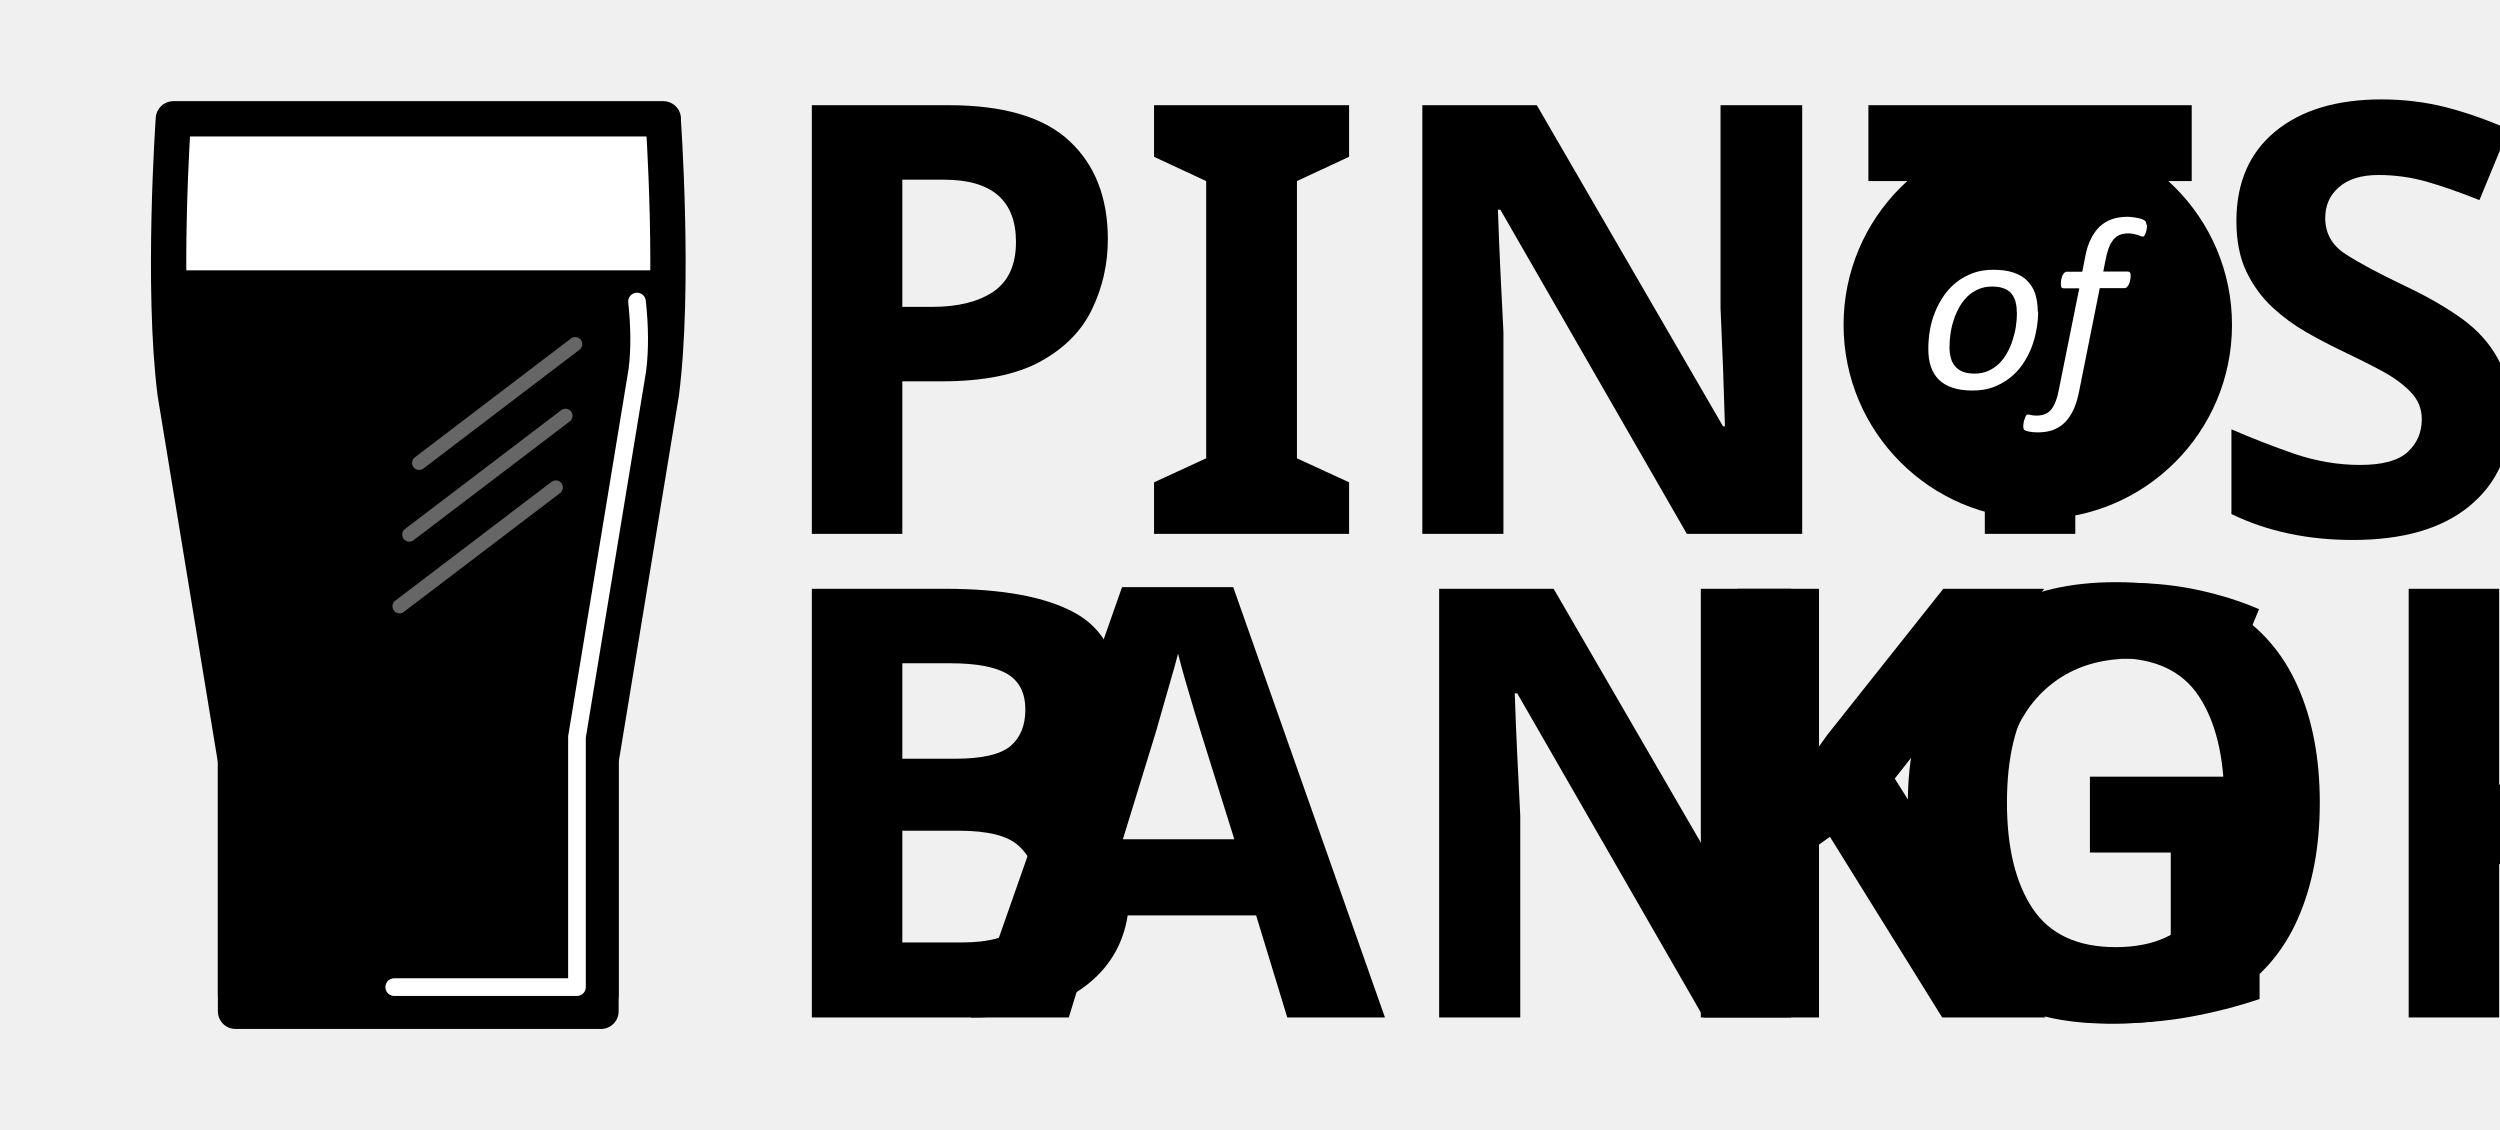
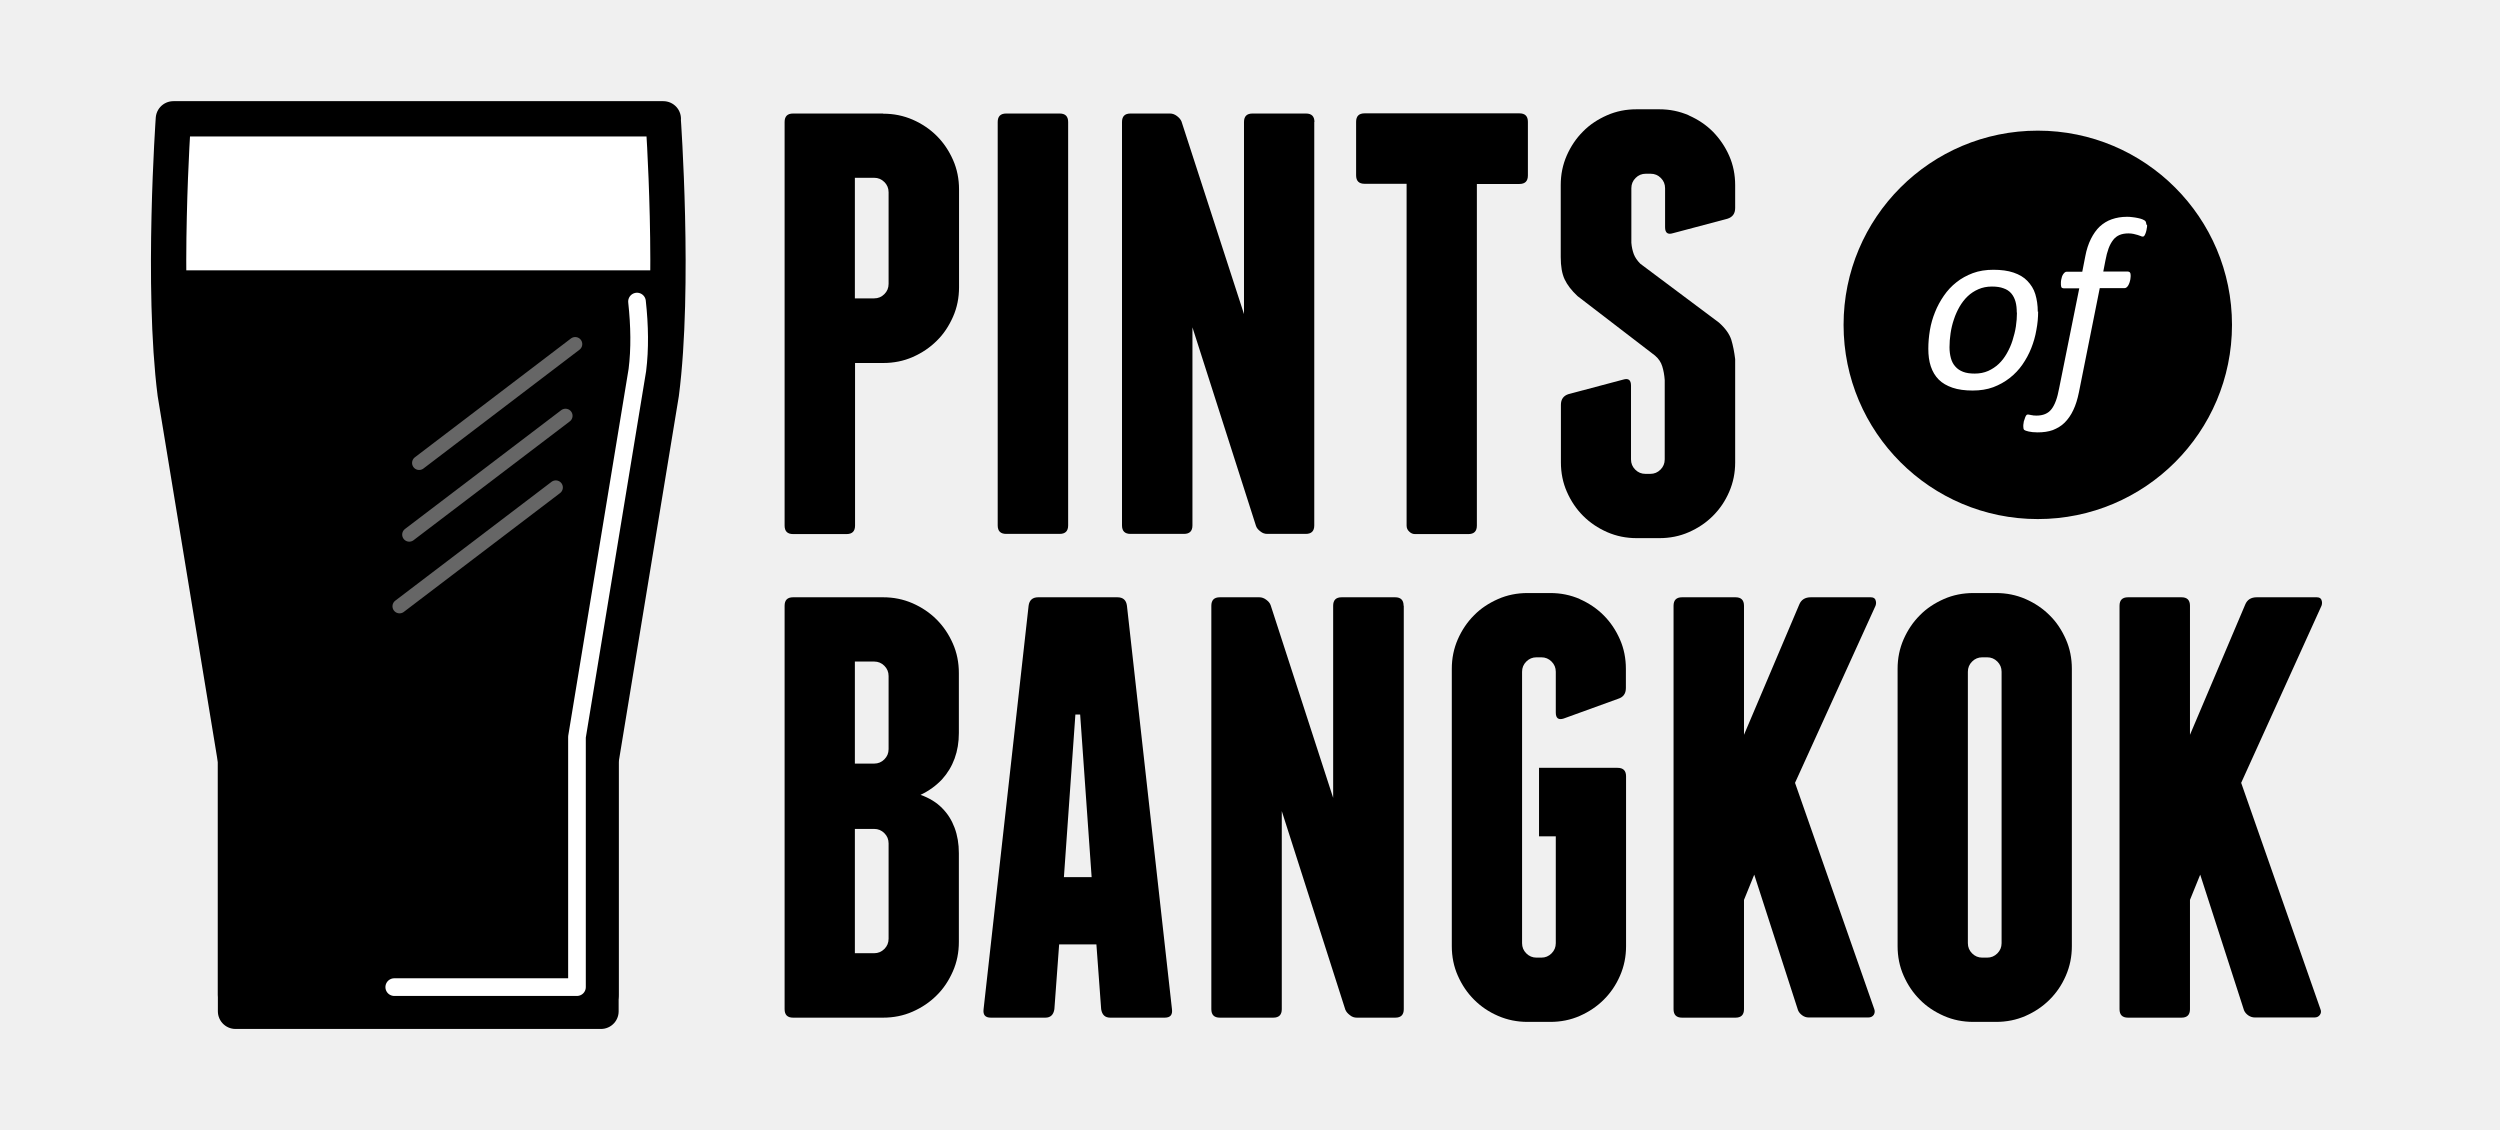
<svg xmlns="http://www.w3.org/2000/svg" id="Layer_2" viewBox="0 0 141.6 64">
  <defs>
-     <style>.cls-1{font-family:Franchise-Bold, Franchise;font-size:34px;font-weight:700;}.cls-2,.cls-3{stroke:#000;stroke-width:2px;}.cls-2,.cls-3,.cls-4,.cls-5{stroke-linecap:round;stroke-linejoin:round;}.cls-2,.cls-4,.cls-5{fill:none;}.cls-4{stroke-width:.8px;}.cls-4,.cls-5{stroke:#fff;}.cls-6{fill:#fff;}.cls-7{opacity:.4;}.cls-8{letter-spacing:-.02em;}.cls-9{letter-spacing:0em;}</style>
+     <style>.cls-1,.cls-2{stroke:#000;stroke-width:2px;}.cls-1,.cls-2,.cls-3,.cls-4{stroke-linecap:round;stroke-linejoin:round;}.cls-1,.cls-3,.cls-4{fill:none;}.cls-3{stroke-width:.8px;}.cls-3,.cls-4{stroke:#fff;}.cls-5{fill:#fff;}.cls-6{opacity:.4;}</style>
  </defs>
-   <text class="cls-1" transform="translate(42.92 30.24)">
-     <tspan x="0" y="0">PINTS</tspan>
-   </text>
-   <path class="cls-6" d="M37.57,6.73H9.82s-.67,9.53.1,15.56l3.42,20.8v14.19h20.7v-14.19l3.42-20.8c.78-6.02.1-15.56.1-15.56Z" />
-   <path class="cls-2" d="M37.57,6.73H9.82s-.67,9.53.1,15.56l3.42,20.8v14.19h20.7v-14.19l3.42-20.8c.78-6.02.1-15.56.1-15.56Z" />
-   <path class="cls-3" d="M10.09,16.31c-.26,1.78-.37,3.55-.17,5.09l3.42,20.78v14.17h20.7v-14.17l3.42-20.78c.2-1.54.09-3.31-.17-5.09H10.09Z" />
-   <path class="cls-5" d="M22.33,55.91h10.35v-14.17l3.42-20.78c.15-1.19.13-2.51-.02-3.88" />
-   <text class="cls-1" transform="translate(42.92 57.63)">
-     <tspan class="cls-9" x="0" y="0">B</tspan>
-     <tspan x="12.07" y="0">ANG</tspan>
-     <tspan class="cls-8" x="50.35" y="0">K</tspan>
-     <tspan x="63.38" y="0">OK</tspan>
-   </text>
-   <g class="cls-7">
-     <line class="cls-4" x1="32.58" y1="19.49" x2="23.74" y2="26.22" />
-     <line class="cls-4" x1="32.03" y1="23.55" x2="23.18" y2="30.28" />
-     <line class="cls-4" x1="31.48" y1="27.61" x2="22.63" y2="34.34" />
+   <path d="M50.03,6.44c.59,0,1.14.11,1.67.34.52.23.97.53,1.36.92.39.39.69.84.92,1.36.23.52.34,1.08.34,1.67v5.54c0,.59-.11,1.15-.34,1.67-.23.52-.53.98-.92,1.36-.39.39-.84.69-1.36.92-.52.23-1.08.34-1.67.34h-1.6v9.21c0,.32-.16.48-.48.48h-3.03c-.32,0-.48-.16-.48-.48V6.91c0-.32.16-.48.48-.48h5.1ZM50.33,10.89c0-.23-.08-.42-.24-.58s-.35-.24-.58-.24h-1.09v6.83h1.09c.23,0,.42-.08.58-.24.16-.16.24-.35.24-.58v-5.2Z" />
+   <path d="M60.5,29.76c0,.32-.16.48-.48.48h-3.03c-.32,0-.48-.16-.48-.48V6.91c0-.32.16-.48.48-.48h3.03c.32,0,.48.16.48.48v22.85Z" />
+   <path d="M74.44,6.91v22.85c0,.32-.16.48-.48.48h-2.18c-.14,0-.27-.04-.39-.14-.12-.09-.21-.19-.25-.31l-3.6-11.25v11.22c0,.32-.16.48-.48.48h-3.03c-.32,0-.48-.16-.48-.48V6.91c0-.32.16-.48.48-.48h2.24c.14,0,.27.05.39.14.12.09.21.19.26.31l3.54,10.91V6.91c0-.32.16-.48.48-.48h3.03c.32,0,.48.16.48.48Z" />
+   <path d="M86.54,6.91v3.03c0,.32-.16.48-.48.48h-2.41v19.35c0,.32-.16.48-.48.48h-3.03c-.11,0-.22-.04-.32-.14-.1-.09-.15-.2-.15-.34V10.41h-2.38c-.32,0-.48-.16-.48-.48v-3.03c0-.32.16-.48.48-.48h8.77c.32,0,.48.16.48.48Z" />
+   <path d="M95.66,6.54c.52.23.97.53,1.36.92.38.39.69.84.92,1.36.23.52.34,1.08.34,1.67v1.29c0,.32-.15.52-.44.61l-3.09.82c-.29.09-.44-.02-.44-.34v-2.21c0-.23-.08-.42-.24-.58-.16-.16-.35-.24-.58-.24h-.27c-.23,0-.42.08-.58.24s-.24.35-.24.58v3.09c.02.25.07.46.14.65.07.18.19.36.37.54l4.45,3.33c.36.32.59.64.7.97.1.33.17.7.22,1.1v5.85c0,.59-.11,1.14-.34,1.67s-.53.97-.92,1.36c-.39.39-.84.69-1.36.92-.52.23-1.08.34-1.67.34h-1.29c-.59,0-1.14-.11-1.67-.34-.52-.23-.97-.53-1.36-.92-.39-.39-.69-.84-.92-1.36-.23-.52-.34-1.08-.34-1.67v-3.26c0-.32.15-.52.44-.61l3.09-.82c.29-.09.44.02.44.34v4.18c0,.23.08.42.24.58.16.16.35.24.58.24h.27c.23,0,.42-.08.58-.24s.24-.35.24-.58v-4.49c-.02-.29-.07-.56-.14-.78-.07-.23-.2-.43-.41-.61l-4.39-3.37c-.34-.32-.58-.63-.73-.95-.15-.32-.22-.74-.22-1.26v-4.08c0-.59.11-1.14.34-1.67.23-.52.53-.97.92-1.36.38-.39.84-.69,1.36-.92.52-.23,1.08-.34,1.67-.34h1.29c.59,0,1.14.11,1.67.34Z" />
+   <path class="cls-5" d="M37.57,6.73H9.82s-.67,9.53.1,15.56l3.42,20.8v14.19h20.7v-14.19l3.42-20.8c.78-6.02.1-15.56.1-15.56Z" />
+   <path class="cls-1" d="M37.57,6.73H9.82s-.67,9.53.1,15.56l3.42,20.8v14.19h20.7v-14.19l3.42-20.8c.78-6.02.1-15.56.1-15.56Z" />
+   <path class="cls-2" d="M10.09,16.31c-.26,1.78-.37,3.55-.17,5.09l3.42,20.78v14.17h20.7v-14.17l3.42-20.78c.2-1.54.09-3.31-.17-5.09H10.09Z" />
+   <path class="cls-4" d="M22.33,55.91h10.35v-14.17l3.42-20.78c.15-1.19.13-2.51-.02-3.88" />
+   <path d="M53.36,45.77c.32.32.55.69.71,1.12.16.43.24.91.24,1.43v5.03c0,.59-.11,1.15-.34,1.67-.23.52-.53.98-.92,1.36-.39.39-.84.69-1.36.92-.52.23-1.08.34-1.67.34h-5.1c-.32,0-.48-.16-.48-.48v-22.85c0-.32.16-.48.48-.48h5.1c.59,0,1.14.11,1.67.34.52.23.97.53,1.36.92.39.39.69.84.92,1.36s.34,1.08.34,1.67v3.4c0,1.04-.32,1.92-.95,2.62-.34.36-.75.66-1.22.88.5.18.91.43,1.22.75ZM50.33,38.29c0-.23-.08-.42-.24-.58s-.35-.24-.58-.24h-1.09v5.78h1.09c.23,0,.42-.08.58-.24.16-.16.24-.35.24-.58v-4.15ZM50.33,47.77c0-.23-.08-.42-.24-.58-.16-.16-.35-.24-.58-.24h-1.09v7.04h1.09c.23,0,.42-.08.58-.24.16-.16.24-.35.24-.58v-5.41Z" />
+   <path d="M66.38,57.16c.04.32-.09.48-.41.48h-3.09c-.29,0-.46-.16-.51-.48l-.27-3.67h-2.11l-.27,3.67c-.05.32-.22.48-.51.48h-3.09c-.32,0-.45-.16-.41-.48l2.55-22.85c.04-.32.23-.48.54-.48h4.49c.32,0,.5.16.54.48l2.55,22.85ZM61.83,49.68l-.65-9.21h-.27l-.65,9.21h1.56Z" />
+   <path d="M79.51,34.31v22.85c0,.32-.16.48-.48.48h-2.18c-.14,0-.27-.04-.39-.14-.12-.09-.21-.19-.26-.31l-3.6-11.25v11.22c0,.32-.16.48-.48.48h-3.03c-.32,0-.48-.16-.48-.48v-22.85c0-.32.16-.48.48-.48h2.24c.14,0,.27.05.39.14.12.09.21.19.25.31l3.54,10.91v-10.88c0-.32.16-.48.48-.48h3.03c.32,0,.48.16.48.48Z" />
+   <path d="M89.47,33.93c.52.23.97.53,1.36.92s.69.84.92,1.36c.23.52.34,1.08.34,1.67v1.09c0,.32-.15.52-.44.61l-3.09,1.12c-.29.09-.44-.02-.44-.34v-2.31c0-.23-.08-.42-.24-.58-.16-.16-.35-.24-.58-.24h-.27c-.23,0-.42.08-.58.24-.16.16-.24.35-.24.58v15.37c0,.23.08.42.24.58s.35.24.58.24h.27c.23,0,.42-.08.58-.24s.24-.35.24-.58v-6.05h-.95v-3.88h4.45c.32,0,.48.16.48.48v9.62c0,.59-.11,1.14-.34,1.67s-.53.97-.92,1.36c-.39.39-.84.69-1.36.92s-1.08.34-1.67.34h-1.29c-.59,0-1.14-.11-1.67-.34s-.97-.53-1.36-.92c-.39-.39-.69-.84-.92-1.36s-.34-1.08-.34-1.67v-15.71c0-.59.11-1.14.34-1.67.23-.52.53-.97.92-1.36.38-.39.84-.69,1.36-.92.52-.23,1.08-.34,1.67-.34h1.29c.59,0,1.14.11,1.67.34Z" />
+   <path d="M106.23,33.99c.04.1.04.21,0,.32l-4.56,10.03,4.49,12.82c.04.11.03.22-.03.32-.07.1-.17.15-.31.15h-3.37c-.14,0-.26-.04-.37-.12-.11-.08-.19-.17-.24-.29l-2.48-7.68-.58,1.43v6.19c0,.32-.16.48-.48.48h-3.03c-.32,0-.48-.16-.48-.48v-22.85c0-.32.16-.48.48-.48h3.03c.32,0,.48.16.48.48v7.31l3.13-7.38c.11-.27.33-.41.65-.41h3.4c.14,0,.23.05.27.15Z" />
+   <path d="M117.35,53.59c0,.59-.11,1.14-.34,1.67s-.53.97-.92,1.36-.84.69-1.36.92c-.52.23-1.08.34-1.67.34h-1.29c-.59,0-1.15-.11-1.67-.34-.52-.23-.98-.53-1.36-.92-.39-.39-.69-.84-.92-1.36s-.34-1.08-.34-1.67v-15.71c0-.59.11-1.14.34-1.67.23-.52.53-.97.92-1.36.38-.39.84-.69,1.36-.92.52-.23,1.08-.34,1.67-.34h1.29c.59,0,1.14.11,1.67.34.52.23.97.53,1.36.92.39.38.69.84.92,1.36.23.52.34,1.08.34,1.67v15.71ZM113.37,38.05c0-.23-.08-.42-.24-.58-.16-.16-.35-.24-.58-.24h-.27c-.23,0-.42.08-.58.24s-.24.35-.24.58v15.37c0,.23.08.42.24.58.16.16.35.24.58.24h.27c.23,0,.42-.08.58-.24.16-.16.24-.35.24-.58v-15.37Z" />
+   <path d="M131.49,33.99c.04.1.04.21,0,.32l-4.55,10.03,4.49,12.82c.05.11.04.22-.03.32-.07.1-.17.15-.31.15h-3.37c-.14,0-.26-.04-.38-.12-.11-.08-.19-.17-.24-.29l-2.48-7.68-.58,1.43v6.19c0,.32-.16.48-.48.48h-3.03c-.32,0-.48-.16-.48-.48v-22.85c0-.32.16-.48.48-.48h3.03c.32,0,.48.16.48.48v7.31l3.13-7.38c.11-.27.33-.41.65-.41h3.4c.14,0,.23.05.27.15Z" />
+   <g class="cls-6">
+     <line class="cls-3" x1="32.58" y1="19.49" x2="23.74" y2="26.22" />
+     <line class="cls-3" x1="32.03" y1="23.55" x2="23.18" y2="30.28" />
+     <line class="cls-3" x1="31.48" y1="27.61" x2="22.63" y2="34.34" />
  </g>
  <circle cx="115.42" cy="18.4" r="11" />
-   <path class="cls-6" d="M115.44,17.64c0,.34-.03.69-.1,1.05-.06.36-.16.7-.29,1.03-.13.33-.3.64-.5.93-.2.29-.44.54-.72.76s-.59.39-.93.52c-.35.13-.74.19-1.17.19s-.82-.05-1.14-.16-.58-.26-.78-.46c-.2-.2-.35-.45-.45-.75s-.14-.63-.14-1c0-.34.03-.69.09-1.05.06-.36.16-.7.29-1.02.13-.33.3-.64.5-.93.2-.29.44-.55.71-.76.27-.22.59-.39.93-.52.35-.13.74-.19,1.17-.19s.82.05,1.14.16c.32.11.58.26.78.47s.36.45.45.75.14.63.14,1ZM114.23,17.71c0-.23-.02-.44-.07-.62-.05-.18-.13-.34-.24-.47-.11-.13-.26-.23-.44-.29-.18-.07-.4-.1-.66-.1-.28,0-.53.05-.76.15-.23.1-.43.23-.61.4-.18.17-.33.37-.46.59-.13.23-.24.47-.32.72-.09.26-.15.52-.19.79-.04.27-.06.53-.06.79,0,.23.03.44.08.62.05.18.13.34.25.47.11.13.26.23.44.3s.4.1.66.1c.28,0,.53-.05.76-.15.22-.1.42-.23.6-.4s.33-.37.46-.6c.13-.23.24-.47.32-.73s.15-.52.19-.79.06-.53.06-.79Z" />
-   <path class="cls-6" d="M121.61,12.73s0,.05,0,.09c0,.04-.01.08-.02.13,0,.05-.02.1-.03.15-.01.05-.03.1-.05.15-.02.05-.04.08-.06.11-.02.03-.05.04-.08.04-.03,0-.07,0-.12-.03-.05-.02-.1-.04-.17-.06-.06-.02-.14-.04-.23-.06-.09-.02-.19-.03-.29-.03-.2,0-.37.03-.51.09s-.26.15-.36.28c-.1.13-.19.29-.26.48s-.13.42-.18.69l-.12.62h1.39c.05,0,.09.02.12.05.03.04.04.09.04.17,0,.05,0,.1-.01.16,0,.06-.02.11-.03.16-.01.05-.03.1-.05.15-.02.05-.04.09-.07.13s-.05.07-.09.09c-.03.02-.06.03-.1.03h-1.4l-1.18,5.9c-.08.39-.18.72-.32,1.01-.13.28-.3.52-.49.71-.19.19-.42.32-.67.42-.25.09-.54.13-.86.13-.21,0-.38-.02-.51-.05-.13-.03-.21-.06-.25-.09-.02-.02-.03-.05-.04-.08,0-.03-.01-.06-.01-.11,0-.02,0-.05,0-.09,0-.04.02-.09.02-.14,0-.05.02-.1.04-.15s.03-.1.05-.15c.02-.05.04-.08.06-.11.02-.03.05-.04.08-.04s.06,0,.09.01c.03,0,.06.01.1.02.04,0,.08.01.12.02.05,0,.11.01.18.01.19,0,.36-.03.5-.09.14-.06.26-.15.36-.28s.18-.29.25-.48.13-.43.18-.7l1.14-5.66h-.89s-.08-.01-.11-.04c-.02-.03-.04-.09-.04-.17,0-.04,0-.08,0-.13,0-.05.01-.11.02-.16s.03-.11.04-.16c.02-.05.04-.1.07-.14s.06-.08.09-.1c.03-.03.07-.04.12-.04h.87l.17-.87c.07-.38.18-.71.32-.99.14-.28.31-.52.5-.7.2-.18.42-.32.68-.41.26-.09.54-.14.85-.14.1,0,.21,0,.32.02.11.01.21.03.31.05.09.02.18.04.25.07s.12.06.15.08c.03.02.05.06.06.1s.02.09.02.13Z" />
+   <path class="cls-5" d="M115.44,17.64c0,.34-.03.69-.1,1.05-.06.36-.16.7-.29,1.03-.13.33-.3.64-.5.93-.2.29-.44.54-.72.76s-.59.39-.93.52c-.35.13-.74.19-1.17.19s-.82-.05-1.14-.16-.58-.26-.78-.46c-.2-.2-.35-.45-.45-.75s-.14-.63-.14-1c0-.34.03-.69.09-1.05.06-.36.16-.7.29-1.02.13-.33.3-.64.5-.93.2-.29.44-.55.71-.76.27-.22.59-.39.93-.52.35-.13.74-.19,1.17-.19s.82.05,1.14.16c.32.11.58.26.78.47s.36.45.45.75.14.63.14,1ZM114.23,17.71c0-.23-.02-.44-.07-.62-.05-.18-.13-.34-.24-.47-.11-.13-.26-.23-.44-.29-.18-.07-.4-.1-.66-.1-.28,0-.53.05-.76.15-.23.1-.43.23-.61.4-.18.17-.33.37-.46.59-.13.23-.24.47-.32.72-.09.26-.15.52-.19.79-.04.27-.06.53-.06.79,0,.23.03.44.08.62.05.18.13.34.25.47.11.13.26.23.44.3s.4.1.66.1c.28,0,.53-.05.76-.15.22-.1.42-.23.6-.4s.33-.37.46-.6c.13-.23.24-.47.32-.73s.15-.52.19-.79.06-.53.06-.79Z" />
+   <path class="cls-5" d="M121.61,12.73s0,.05,0,.09c0,.04-.01.08-.02.13,0,.05-.02.1-.03.15-.01.05-.03.1-.05.15-.02.05-.04.08-.06.11-.02.03-.05.04-.08.04-.03,0-.07,0-.12-.03-.05-.02-.1-.04-.17-.06-.06-.02-.14-.04-.23-.06-.09-.02-.19-.03-.29-.03-.2,0-.37.03-.51.09s-.26.15-.36.28c-.1.13-.19.29-.26.48s-.13.42-.18.69l-.12.62h1.39c.05,0,.09.02.12.05.03.04.04.09.04.17,0,.05,0,.1-.01.16,0,.06-.02.11-.03.16-.01.05-.03.1-.05.15-.02.05-.04.09-.07.13s-.05.07-.09.09c-.03.02-.06.03-.1.03h-1.4l-1.18,5.9c-.08.39-.18.72-.32,1.01-.13.28-.3.52-.49.71-.19.19-.42.32-.67.42-.25.09-.54.13-.86.13-.21,0-.38-.02-.51-.05-.13-.03-.21-.06-.25-.09-.02-.02-.03-.05-.04-.08,0-.03-.01-.06-.01-.11,0-.02,0-.05,0-.09,0-.04.02-.09.02-.14,0-.05.02-.1.04-.15s.03-.1.05-.15c.02-.05.04-.08.06-.11.02-.03.05-.04.08-.04s.06,0,.09.01c.03,0,.06.01.1.02.04,0,.08.01.12.02.05,0,.11.01.18.01.19,0,.36-.03.5-.09.14-.06.26-.15.36-.28s.18-.29.25-.48.13-.43.18-.7l1.14-5.66h-.89s-.08-.01-.11-.04c-.02-.03-.04-.09-.04-.17,0-.04,0-.08,0-.13,0-.05.01-.11.02-.16s.03-.11.04-.16c.02-.05.04-.1.07-.14s.06-.08.09-.1c.03-.03.07-.04.12-.04h.87l.17-.87c.07-.38.18-.71.32-.99.14-.28.31-.52.5-.7.2-.18.42-.32.68-.41.26-.09.54-.14.85-.14.1,0,.21,0,.32.02.11.01.21.03.31.05.09.02.18.04.25.07s.12.06.15.08c.03.02.05.06.06.1s.02.09.02.13Z" />
</svg>
